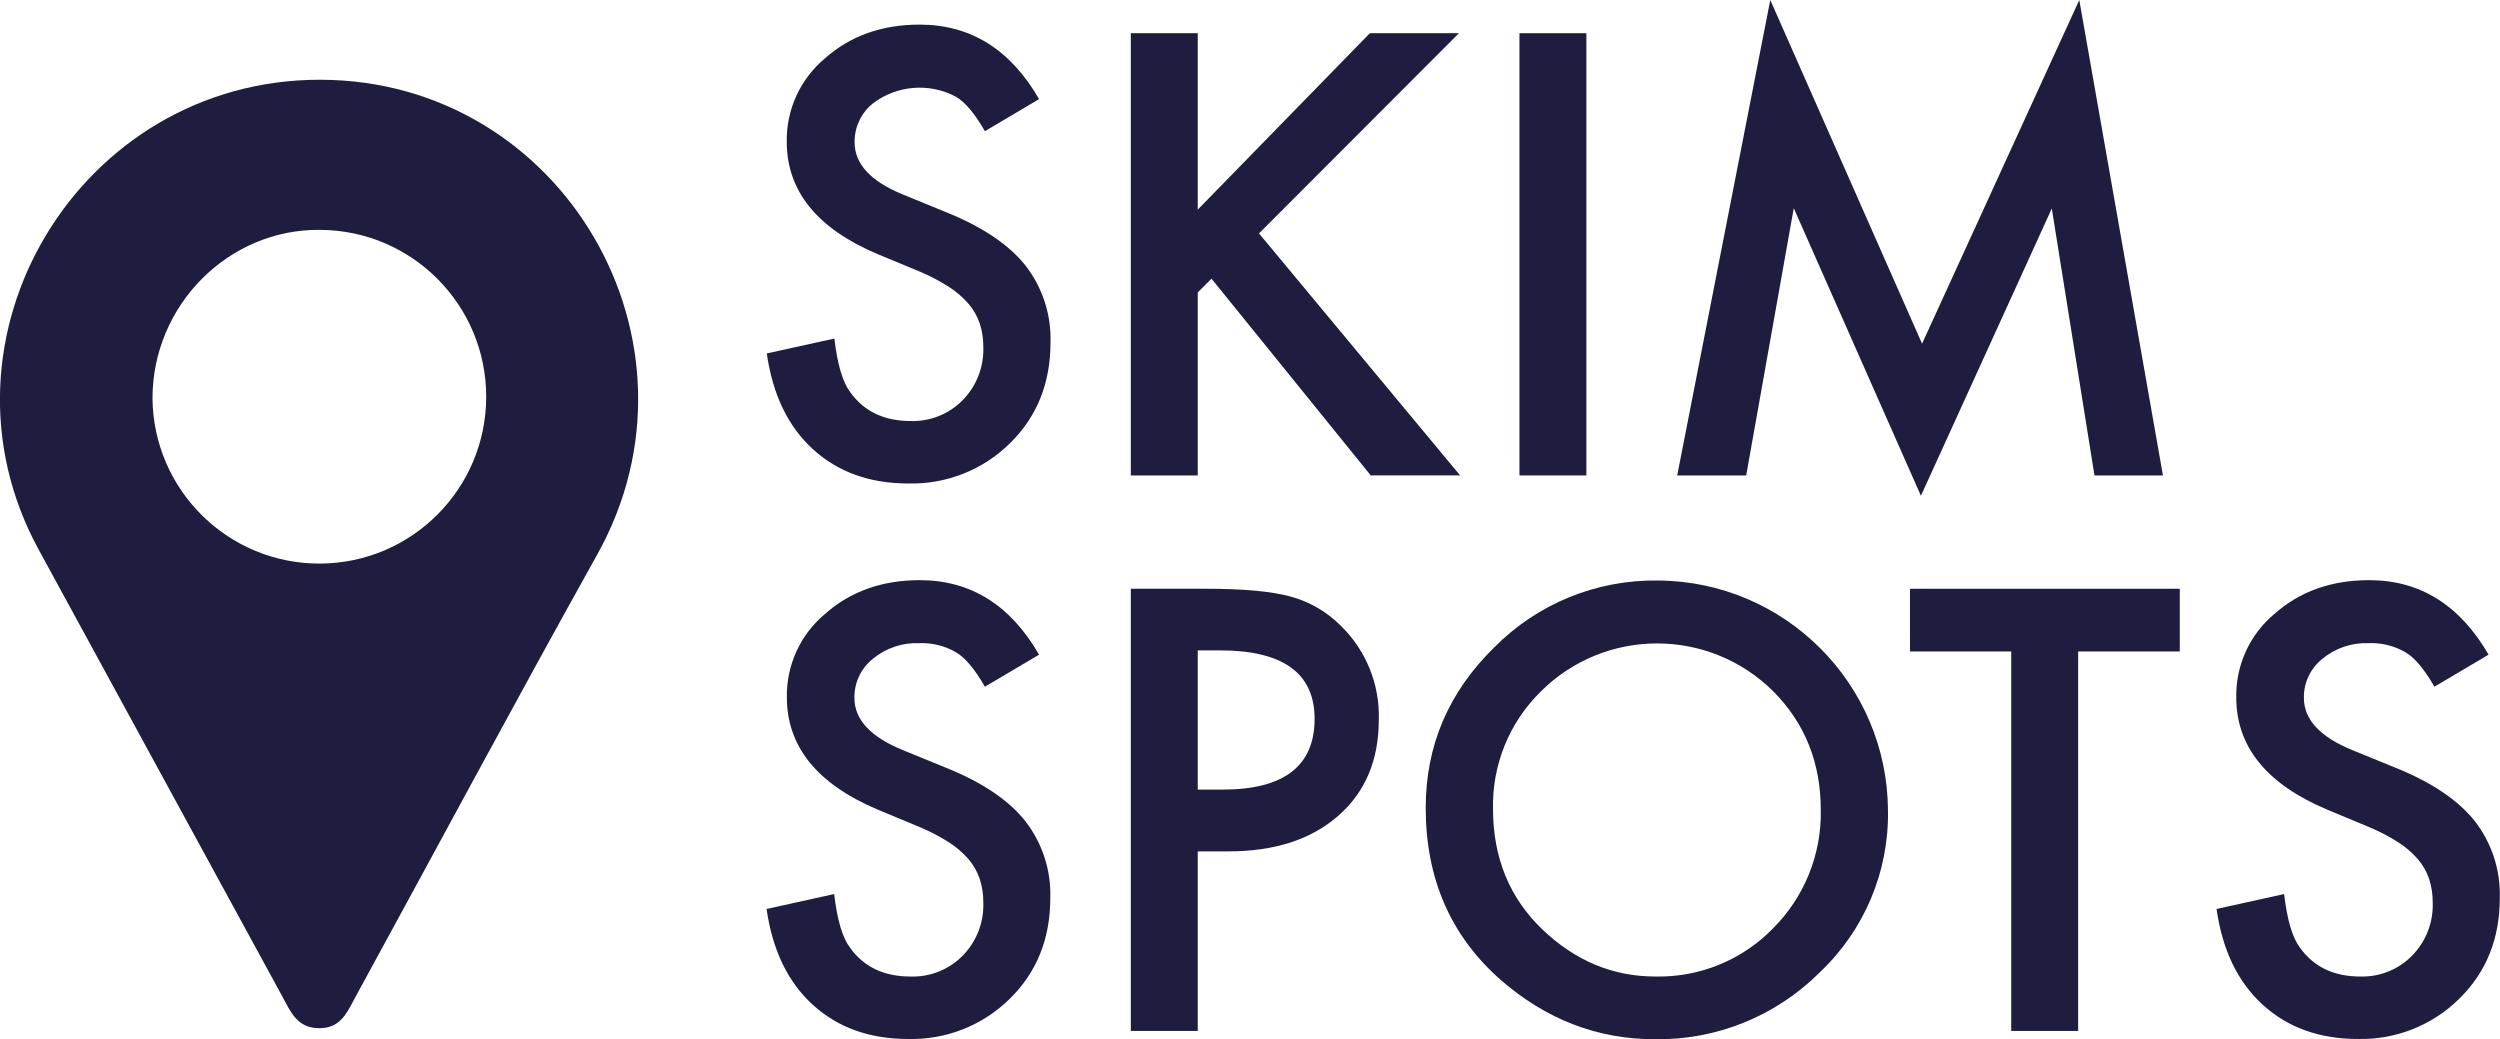
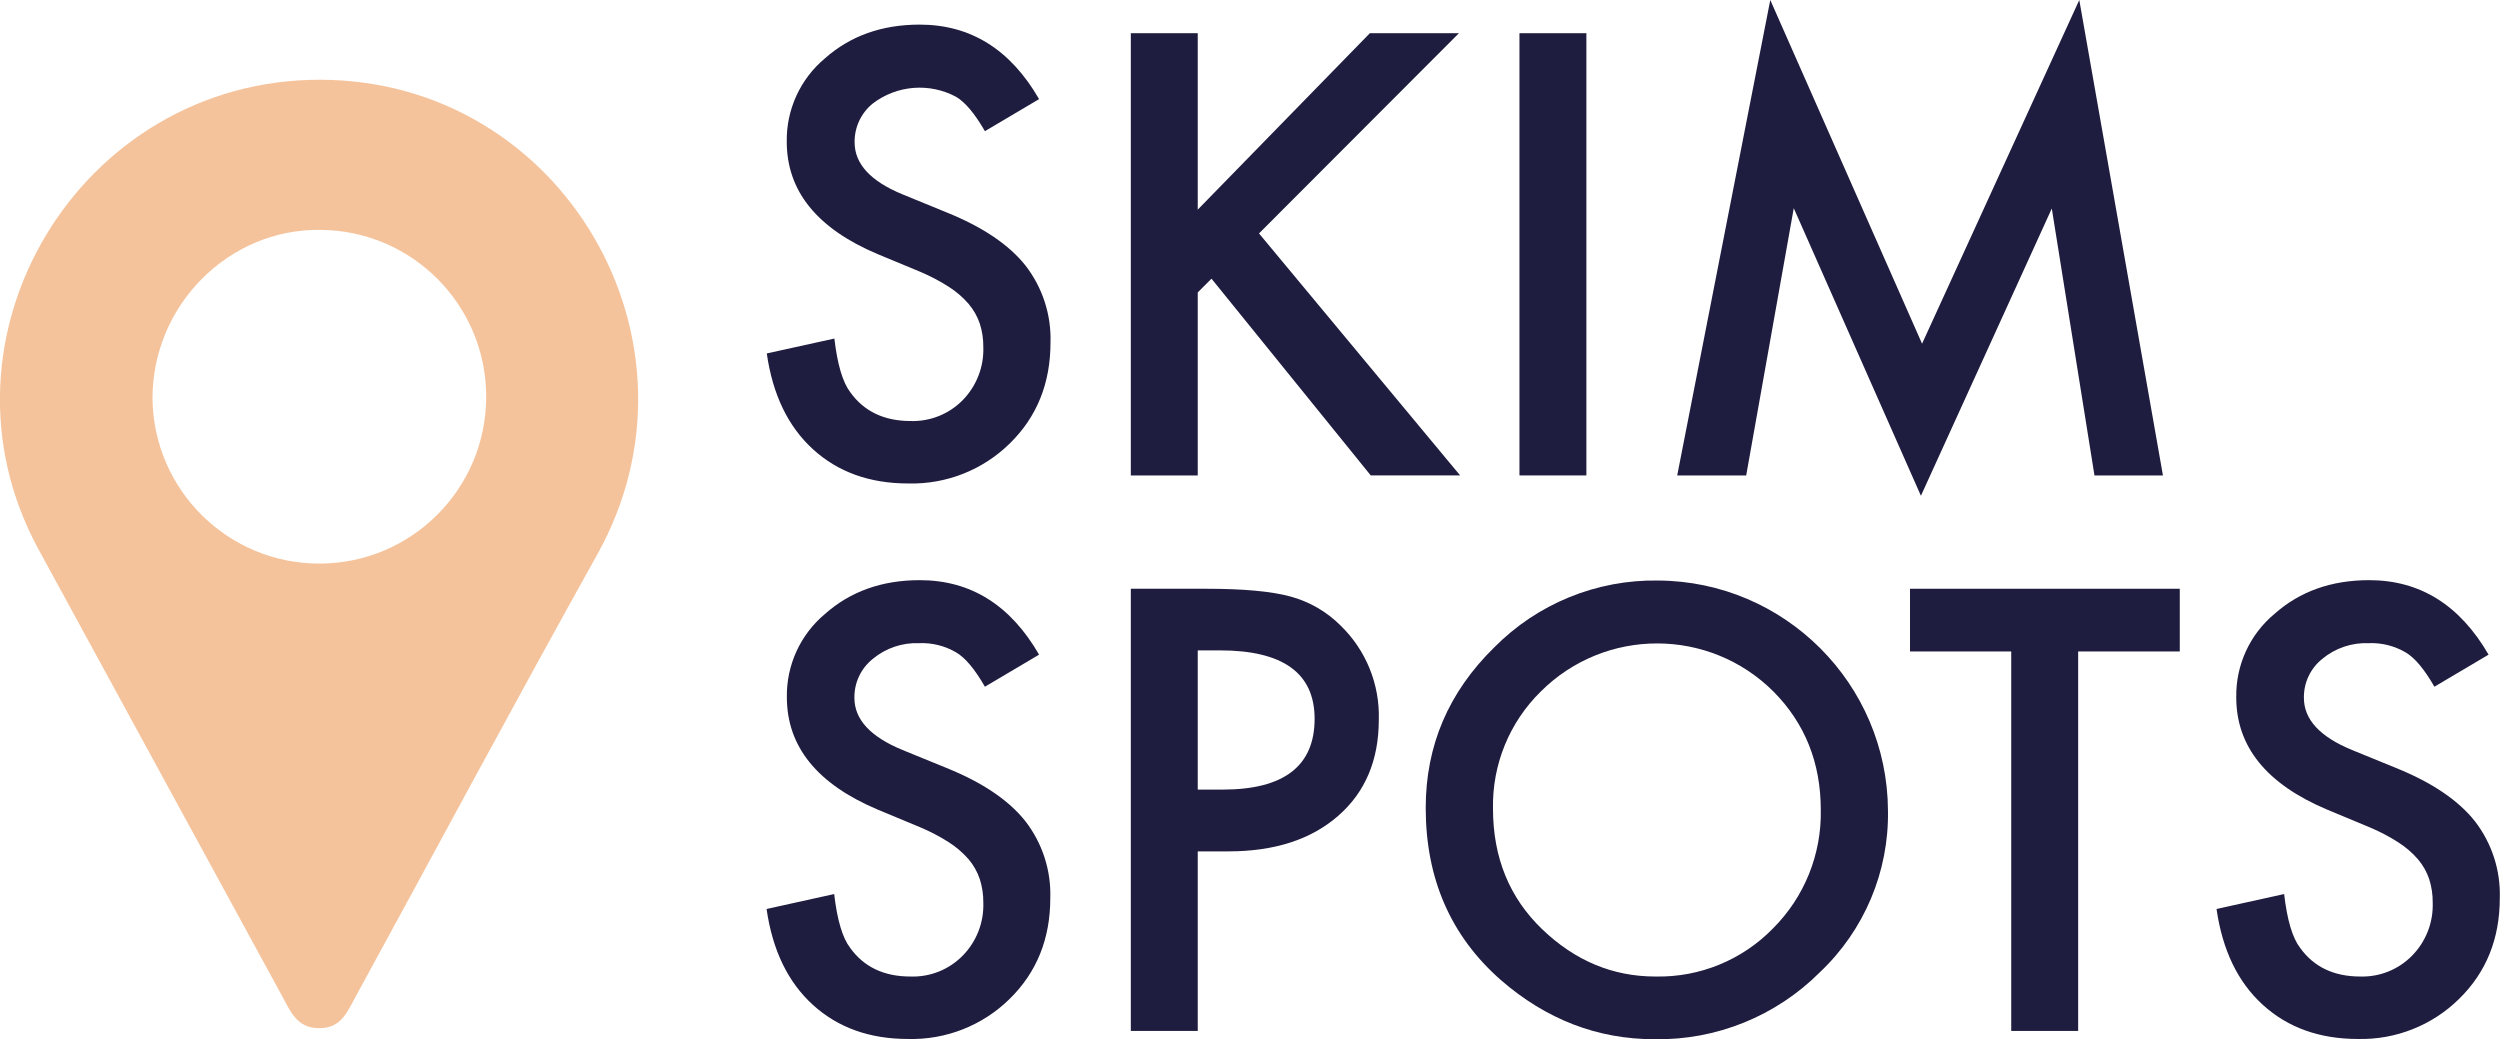
- <svg xmlns="http://www.w3.org/2000/svg" viewBox="0 0 485.6 201.81">
-   <defs>
-     <style>.cls-1{fill:#1e1d3f;}</style>
+ <svg xmlns="http://www.w3.org/2000/svg" viewBox="0 0 485.6 201.81" version="1.1" id="svg931">
+   <defs id="defs907">
+     <style id="style905">.cls-1{fill:#1e1d3f;}</style>
  </defs>
  <g id="Warstwa_2" data-name="Warstwa 2">
    <g id="Warstwa_1-2" data-name="Warstwa 1">
-       <path class="cls-1" d="M62.17,15.49c47.2.06,76.83,51,53.84,92.22-15.92,28.54-31.34,57.35-47,86-1.56,2.87-2.79,6-6.92,6-4.38.07-5.65-3.22-7.28-6.21q-23.7-43.44-47.38-86.89C-14.77,65.66,15.41,15.44,62.17,15.49ZM29.62,77.38A32.41,32.41,0,1,0,62.2,44.65C44.4,44.43,29.62,59.28,29.62,77.38Z" />
-       <path class="cls-1" d="M201.83,19.25l-10.52,6.23q-2.94-5.11-5.61-6.68a15,15,0,0,0-16.14,1.28A9.51,9.51,0,0,0,166,27.65q0,6.29,9.35,10.12l8.57,3.51q10.46,4.23,15.29,10.32a23.23,23.23,0,0,1,4.84,14.93q0,11.85-7.89,19.59a27.14,27.14,0,0,1-19.75,7.79q-11.19,0-18.47-6.62t-9-18.64l13.13-2.89q.88,7.56,3.11,10.46,4,5.55,11.69,5.56A13.59,13.59,0,0,0,187,77.72a14.05,14.05,0,0,0,4-10.29,14.54,14.54,0,0,0-.69-4.59A11.74,11.74,0,0,0,188.12,59a17.64,17.64,0,0,0-3.81-3.28,37.21,37.21,0,0,0-5.57-2.93l-8.29-3.44q-17.62-7.45-17.63-21.81a20.66,20.66,0,0,1,7.4-16.19q7.4-6.57,18.41-6.57Q193.48,4.78,201.83,19.25Z" />
-       <path class="cls-1" d="M232.65,40.72,266.08,6.45h17.3L244.55,45.34l39.06,47H266.25L235.32,54.13l-2.67,2.67V92.35h-13V6.45h13Z" />
-       <path class="cls-1" d="M308.14,6.45v85.9h-13V6.45Z" />
-       <path class="cls-1" d="M325.78,92.35,343.86,0l29.48,66.76L403.88,0l16.25,92.35h-13.3L398.54,40.5,373.12,96.3l-24.7-55.86-9.24,51.91Z" />
-       <path class="cls-1" d="M201.83,127.16l-10.52,6.23q-2.94-5.13-5.61-6.68a13.11,13.11,0,0,0-7.18-1.78,13.27,13.27,0,0,0-9,3.06,9.5,9.5,0,0,0-3.56,7.57q0,6.28,9.35,10.12l8.57,3.5q10.46,4.23,15.29,10.33a23.21,23.21,0,0,1,4.84,14.93q0,11.85-7.89,19.58a27.1,27.1,0,0,1-19.75,7.79q-11.19,0-18.47-6.62t-9-18.63l13.13-2.9q.88,7.58,3.11,10.46,4,5.56,11.69,5.56A13.55,13.55,0,0,0,187,185.62a14,14,0,0,0,4-10.29,14.54,14.54,0,0,0-.69-4.59,11.85,11.85,0,0,0-2.17-3.84,17.91,17.91,0,0,0-3.81-3.28,37.22,37.22,0,0,0-5.57-2.92l-8.29-3.45q-17.62-7.45-17.63-21.81a20.64,20.64,0,0,1,7.4-16.18q7.4-6.57,18.41-6.57Q193.48,112.69,201.83,127.16Z" />
-       <path class="cls-1" d="M232.65,165.37v34.88h-13V114.36h14.68q10.8,0,16.3,1.5a21.81,21.81,0,0,1,9.8,5.68,24.43,24.43,0,0,1,7.39,18.24q0,11.81-7.9,18.7t-21.3,6.89Zm0-12h4.84q17.85,0,17.86-13.74,0-13.31-18.42-13.3h-4.28Z" />
-       <path class="cls-1" d="M276.93,156.92q0-18.13,13.3-31.16a43.77,43.77,0,0,1,31.82-13,44.92,44.92,0,0,1,44.67,44.67,42.21,42.21,0,0,1-13.24,31.43,44.32,44.32,0,0,1-32.1,13q-16.63,0-29.87-11.51Q276.93,177.55,276.93,156.92Zm13.07.16q0,14.25,9.57,23.43t22,9.17a30.93,30.93,0,0,0,22.81-9.34,31.65,31.65,0,0,0,9.29-23q0-13.74-9.18-23a32,32,0,0,0-45.23,0A31,31,0,0,0,290,157.08Z" />
-       <path class="cls-1" d="M403.66,126.54v73.71h-13V126.54H371V114.36h52.4v12.18Z" />
-       <path class="cls-1" d="M483.38,127.16l-10.52,6.23q-2.94-5.13-5.61-6.68a13.11,13.11,0,0,0-7.18-1.78,13.27,13.27,0,0,0-9,3.06,9.5,9.5,0,0,0-3.56,7.57q0,6.28,9.35,10.12l8.57,3.5q10.45,4.23,15.29,10.33a23.21,23.21,0,0,1,4.84,14.93q0,11.85-7.9,19.58A27.07,27.07,0,0,1,458,201.81q-11.18,0-18.46-6.62t-9-18.63l13.13-2.9q.88,7.58,3.11,10.46,4,5.56,11.69,5.56a13.53,13.53,0,0,0,10.06-4.06,14,14,0,0,0,4-10.29,14.54,14.54,0,0,0-.69-4.59,11.69,11.69,0,0,0-2.18-3.84,17.43,17.43,0,0,0-3.81-3.28,36.6,36.6,0,0,0-5.56-2.92L452,157.25q-17.64-7.45-17.63-21.81a20.64,20.64,0,0,1,7.4-16.18q7.39-6.57,18.41-6.57Q475,112.69,483.38,127.16Z" />
+       <path class="cls-1" d="M62.17,15.49c47.2.06,76.83,51,53.84,92.22-15.92,28.54-31.34,57.35-47,86-1.56,2.87-2.79,6-6.92,6-4.38.07-5.65-3.22-7.28-6.21q-23.7-43.44-47.38-86.89C-14.77,65.66,15.41,15.44,62.17,15.49ZM29.62,77.38A32.41,32.41,0,1,0,62.2,44.65C44.4,44.43,29.62,59.28,29.62,77.38Z" id="path909" style="fill:#f5c39b;fill-opacity:1" />
+       <path class="cls-1" d="M201.83,19.25l-10.52,6.23q-2.94-5.11-5.61-6.68a15,15,0,0,0-16.14,1.28A9.51,9.51,0,0,0,166,27.65q0,6.29,9.35,10.12l8.57,3.51q10.46,4.23,15.29,10.32a23.23,23.23,0,0,1,4.84,14.93q0,11.85-7.89,19.59a27.14,27.14,0,0,1-19.75,7.79q-11.19,0-18.47-6.62t-9-18.64l13.13-2.89q.88,7.56,3.11,10.46,4,5.55,11.69,5.56A13.59,13.59,0,0,0,187,77.72a14.05,14.05,0,0,0,4-10.29,14.54,14.54,0,0,0-.69-4.59A11.74,11.74,0,0,0,188.12,59a17.64,17.64,0,0,0-3.81-3.28,37.21,37.21,0,0,0-5.57-2.93l-8.29-3.44q-17.62-7.45-17.63-21.81a20.66,20.66,0,0,1,7.4-16.19q7.4-6.57,18.41-6.57Q193.48,4.78,201.83,19.25Z" id="path911" />
+       <path class="cls-1" d="M232.65,40.72,266.08,6.45h17.3L244.55,45.34l39.06,47H266.25L235.32,54.13l-2.67,2.67V92.35h-13V6.45h13Z" id="path913" />
+       <path class="cls-1" d="M308.14,6.45v85.9h-13V6.45Z" id="path915" />
+       <path class="cls-1" d="M325.78,92.35,343.86,0l29.48,66.76L403.88,0l16.25,92.35h-13.3L398.54,40.5,373.12,96.3l-24.7-55.86-9.24,51.91Z" id="path917" />
+       <path class="cls-1" d="M201.83,127.16l-10.52,6.23q-2.94-5.13-5.61-6.68a13.11,13.11,0,0,0-7.18-1.78,13.27,13.27,0,0,0-9,3.06,9.5,9.5,0,0,0-3.56,7.57q0,6.28,9.35,10.12l8.57,3.5q10.46,4.23,15.29,10.33a23.21,23.21,0,0,1,4.84,14.93q0,11.85-7.89,19.58a27.1,27.1,0,0,1-19.75,7.79q-11.19,0-18.47-6.62t-9-18.63l13.13-2.9q.88,7.58,3.11,10.46,4,5.56,11.69,5.56A13.55,13.55,0,0,0,187,185.62a14,14,0,0,0,4-10.29,14.54,14.54,0,0,0-.69-4.59,11.85,11.85,0,0,0-2.17-3.84,17.91,17.91,0,0,0-3.81-3.28,37.22,37.22,0,0,0-5.57-2.92l-8.29-3.45q-17.62-7.45-17.63-21.81a20.64,20.64,0,0,1,7.4-16.18q7.4-6.57,18.41-6.57Q193.48,112.69,201.83,127.16Z" id="path919" />
+       <path class="cls-1" d="M232.65,165.37v34.88h-13V114.36h14.68q10.8,0,16.3,1.5a21.81,21.81,0,0,1,9.8,5.68,24.43,24.43,0,0,1,7.39,18.24q0,11.81-7.9,18.7t-21.3,6.89Zm0-12h4.84q17.85,0,17.86-13.74,0-13.31-18.42-13.3h-4.28Z" id="path921" />
+       <path class="cls-1" d="M276.93,156.92q0-18.13,13.3-31.16a43.77,43.77,0,0,1,31.82-13,44.92,44.92,0,0,1,44.67,44.67,42.21,42.21,0,0,1-13.24,31.43,44.32,44.32,0,0,1-32.1,13q-16.63,0-29.87-11.51Q276.93,177.55,276.93,156.92Zm13.07.16q0,14.25,9.57,23.43t22,9.17a30.93,30.93,0,0,0,22.81-9.34,31.65,31.65,0,0,0,9.29-23q0-13.74-9.18-23a32,32,0,0,0-45.23,0A31,31,0,0,0,290,157.08Z" id="path923" />
+       <path class="cls-1" d="M403.66,126.54v73.71h-13V126.54H371V114.36h52.4v12.18Z" id="path925" />
+       <path class="cls-1" d="M483.38,127.16l-10.52,6.23q-2.94-5.13-5.61-6.68a13.11,13.11,0,0,0-7.18-1.78,13.27,13.27,0,0,0-9,3.06,9.5,9.5,0,0,0-3.56,7.57q0,6.28,9.35,10.12l8.57,3.5q10.45,4.23,15.29,10.33a23.21,23.21,0,0,1,4.84,14.93q0,11.85-7.9,19.58A27.07,27.07,0,0,1,458,201.81q-11.18,0-18.46-6.62t-9-18.63l13.13-2.9q.88,7.58,3.11,10.46,4,5.56,11.69,5.56a13.53,13.53,0,0,0,10.06-4.06,14,14,0,0,0,4-10.29,14.54,14.54,0,0,0-.69-4.59,11.69,11.69,0,0,0-2.18-3.84,17.43,17.43,0,0,0-3.81-3.28,36.6,36.6,0,0,0-5.56-2.92L452,157.25q-17.64-7.45-17.63-21.81a20.64,20.64,0,0,1,7.4-16.18q7.39-6.57,18.41-6.57Q475,112.69,483.38,127.16Z" id="path927" />
    </g>
  </g>
</svg>
